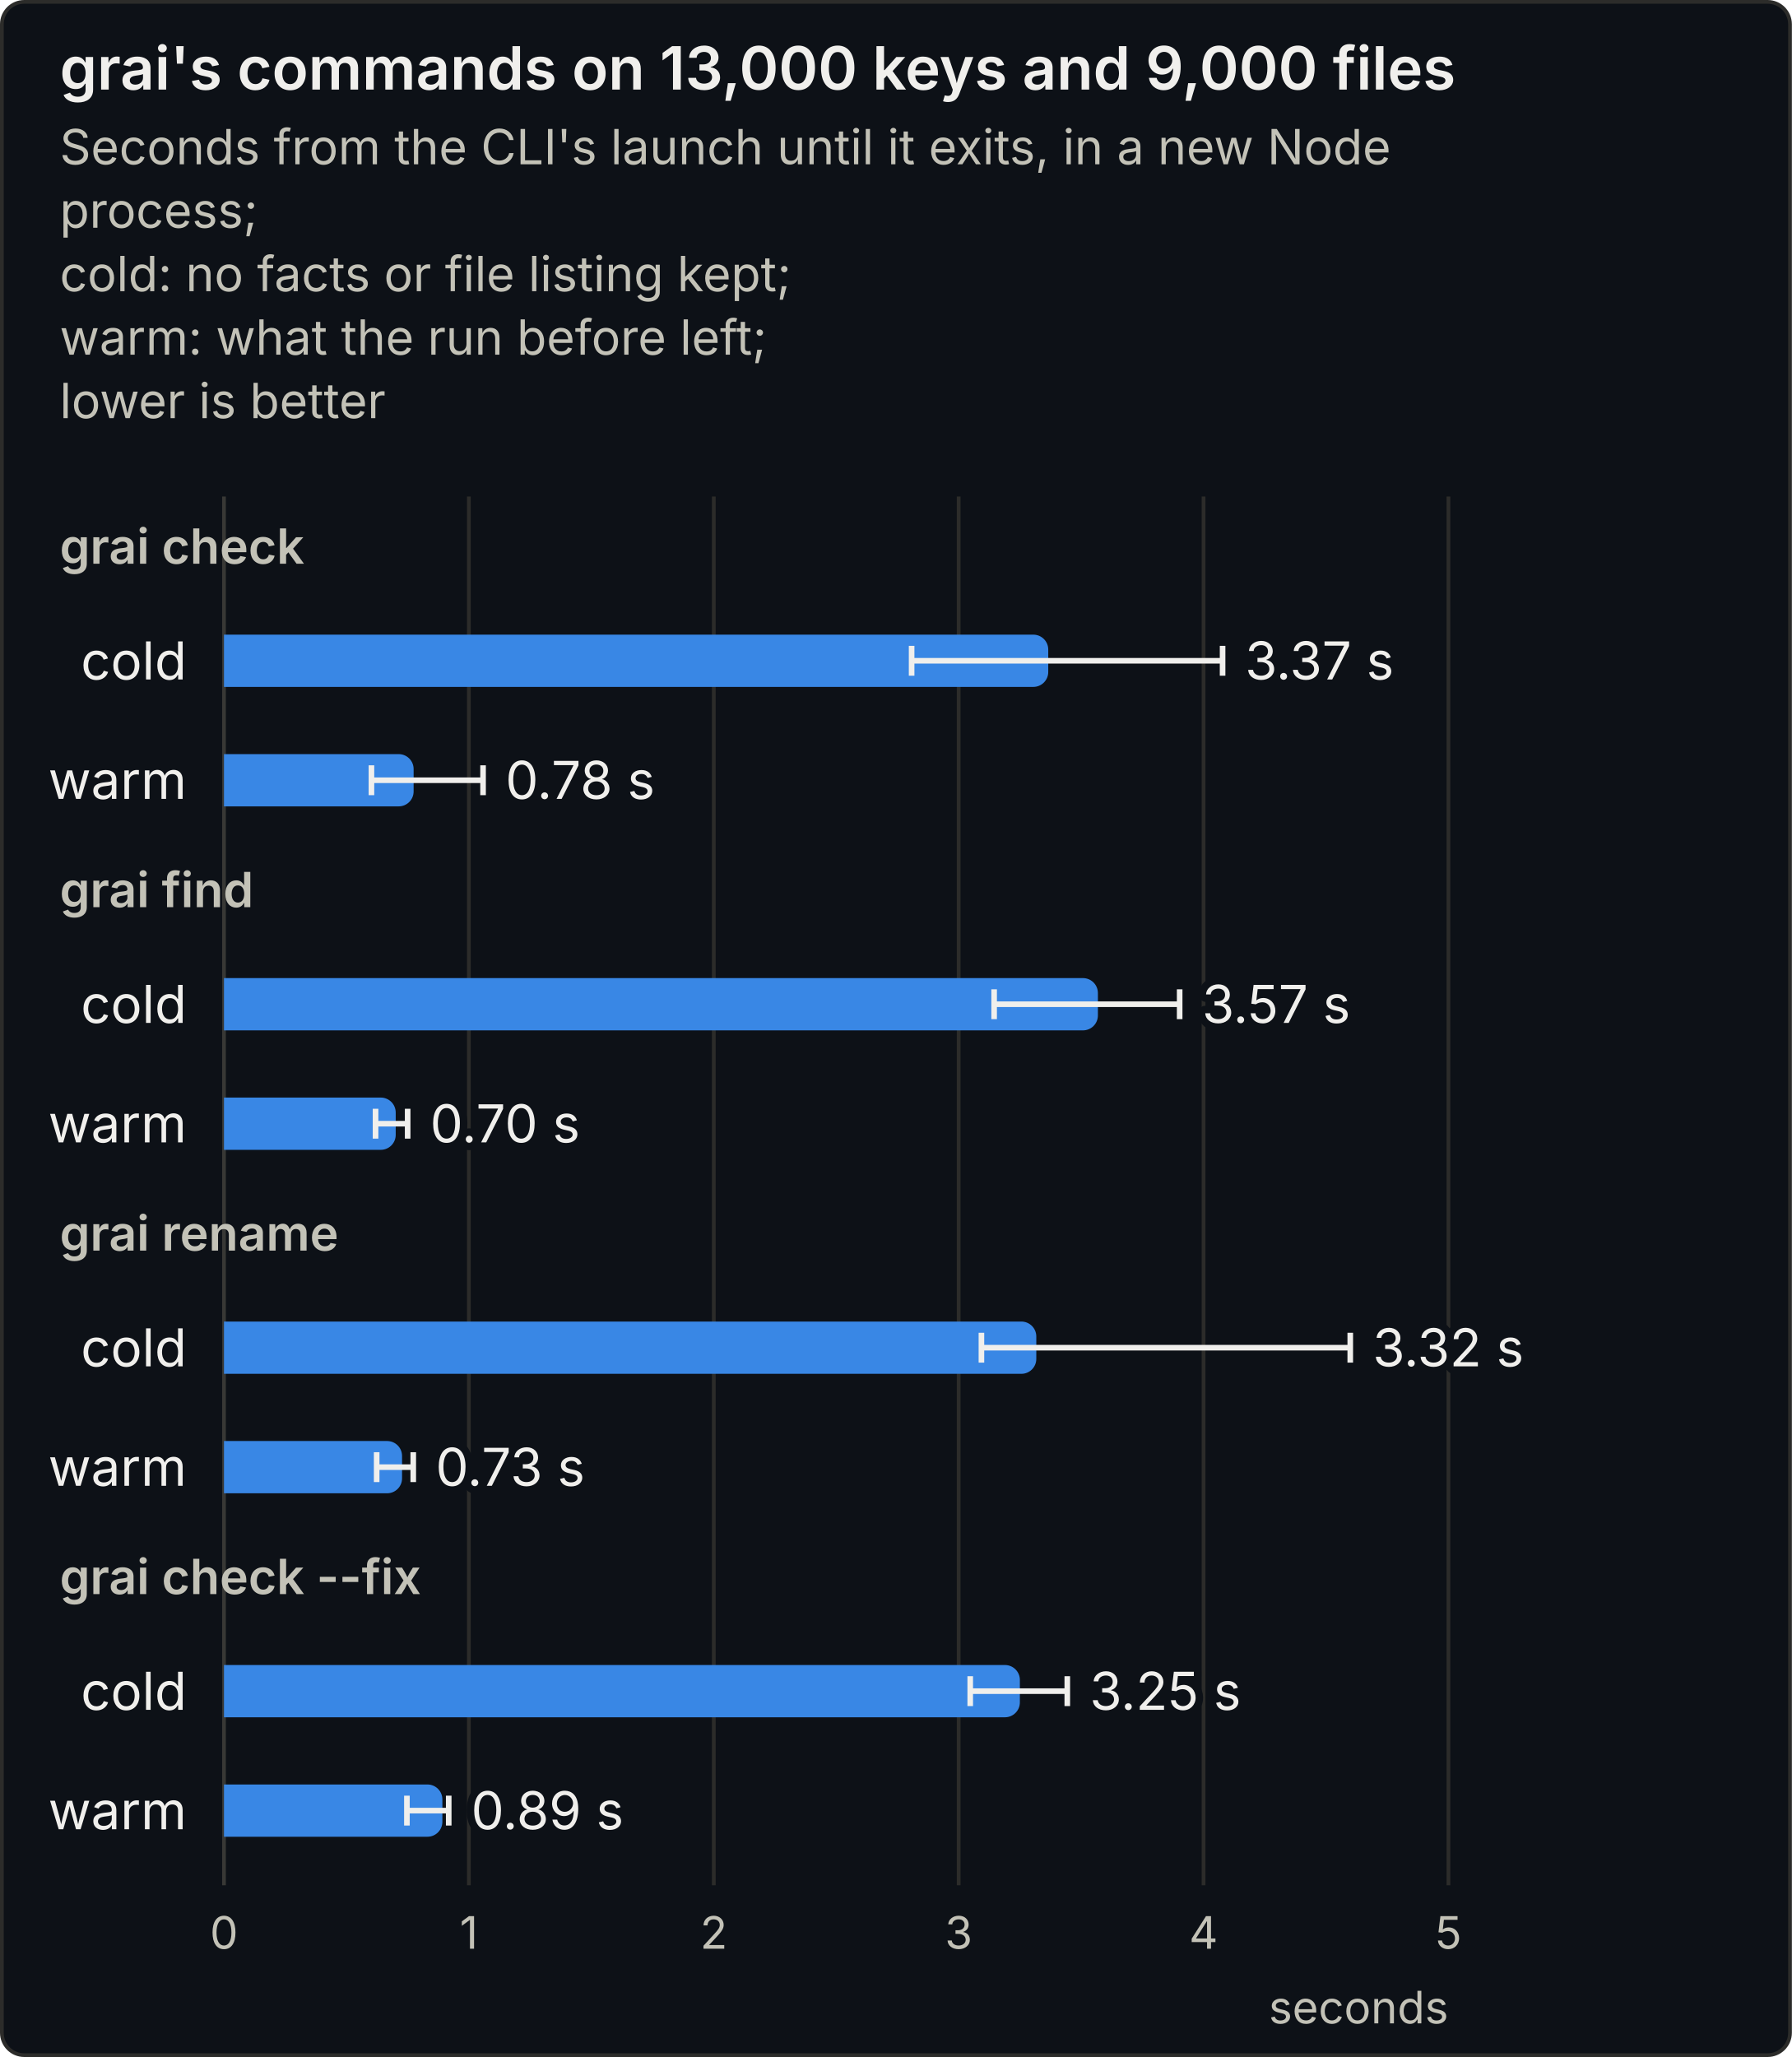
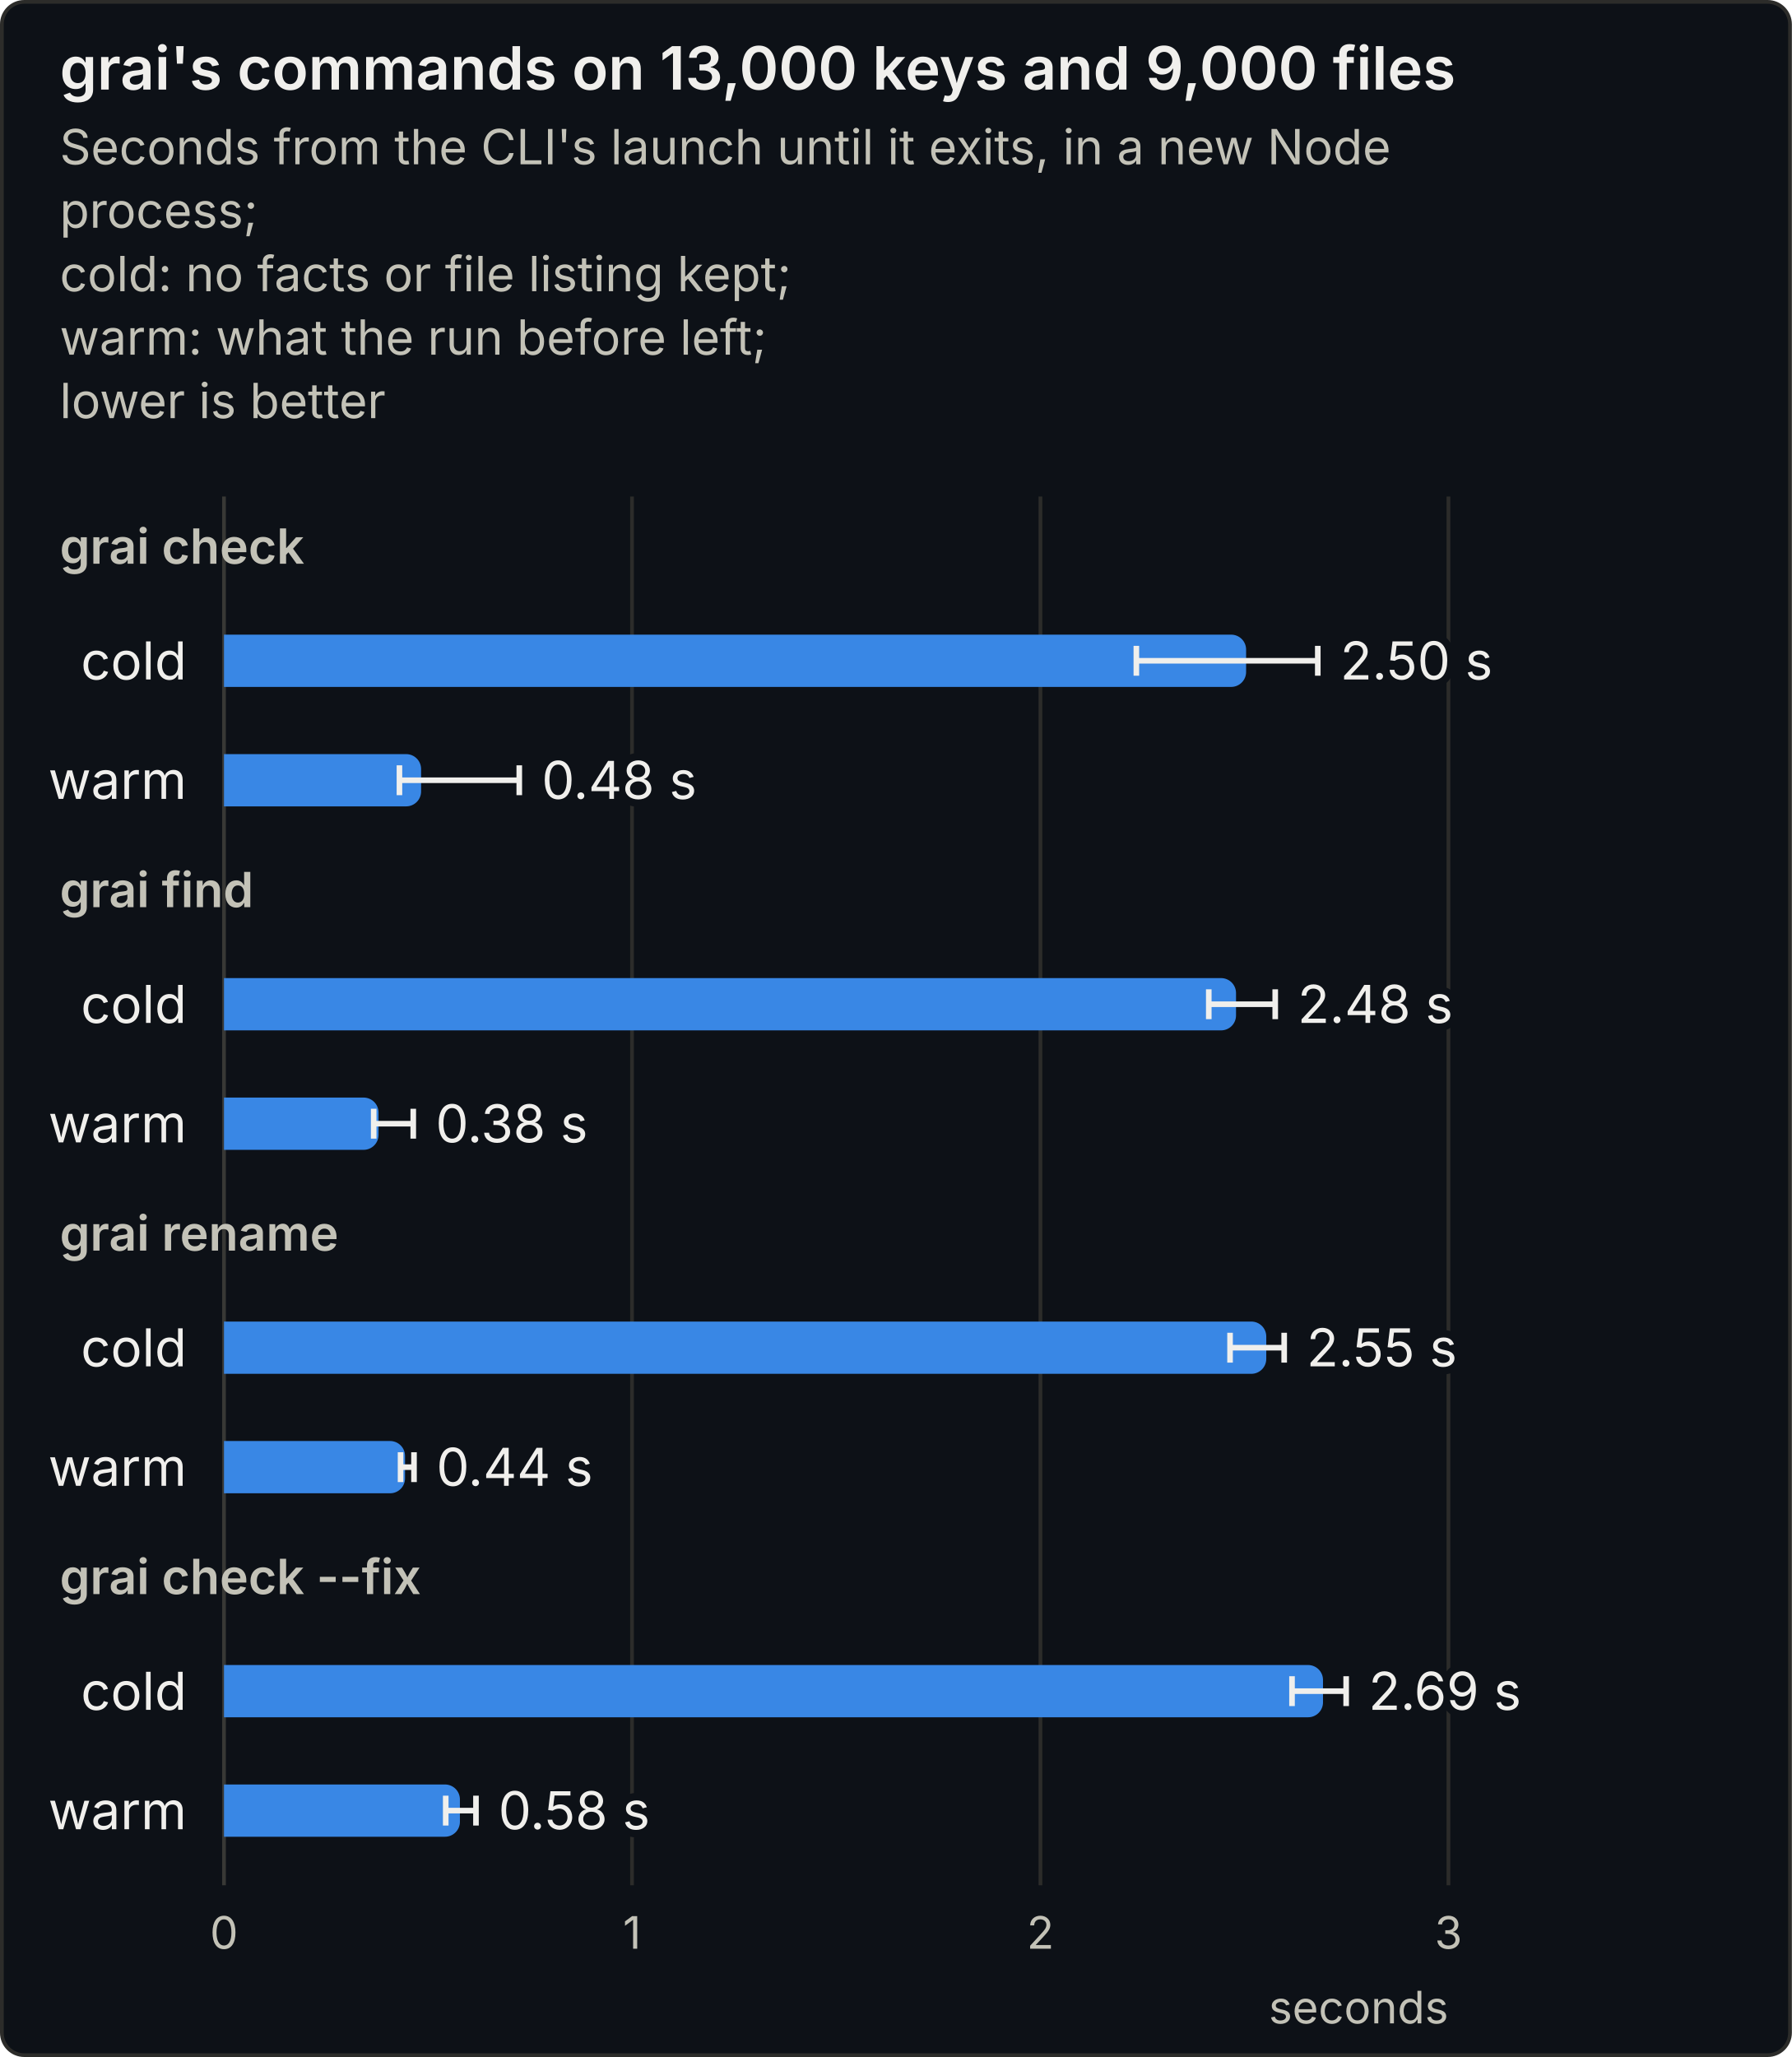
<svg xmlns="http://www.w3.org/2000/svg" viewBox="0 0 480 551" width="480" height="551" font-family="system-ui, -apple-system, 'Segoe UI', sans-serif">
  <rect x="0.5" y="0.5" width="479" height="550" rx="6" fill="#0d1117" stroke="#2c2c2a" />
  <text x="16" y="24" font-size="16" font-weight="600" fill="#f0efec">grai's commands on 13,000 keys and 9,000 files</text>
  <text x="16" y="44" font-size="13" fill="#c3c2b7">Seconds from the CLI's launch until it exits, in a new Node</text>
  <text x="16" y="61" font-size="13" fill="#c3c2b7">process;</text>
  <text x="16" y="78" font-size="13" fill="#c3c2b7">cold: no facts or file listing kept;</text>
  <text x="16" y="95" font-size="13" fill="#c3c2b7">warm: what the run before left;</text>
  <text x="16" y="112" font-size="13" fill="#c3c2b7">lower is better</text>
  <line x1="60" y1="133" x2="60" y2="505" stroke="#383835" stroke-width="1" />
  <text x="60" y="522" font-size="12" text-anchor="middle" fill="#c3c2b7" style="font-variant-numeric: tabular-nums">0</text>
-   <line x1="125.6" y1="133" x2="125.6" y2="505" stroke="#2c2c2a" stroke-width="1" />
-   <text x="125.6" y="522" font-size="12" text-anchor="middle" fill="#c3c2b7" style="font-variant-numeric: tabular-nums">1</text>
-   <line x1="191.2" y1="133" x2="191.2" y2="505" stroke="#2c2c2a" stroke-width="1" />
-   <text x="191.2" y="522" font-size="12" text-anchor="middle" fill="#c3c2b7" style="font-variant-numeric: tabular-nums">2</text>
-   <line x1="256.8" y1="133" x2="256.8" y2="505" stroke="#2c2c2a" stroke-width="1" />
-   <text x="256.8" y="522" font-size="12" text-anchor="middle" fill="#c3c2b7" style="font-variant-numeric: tabular-nums">3</text>
-   <line x1="322.4" y1="133" x2="322.4" y2="505" stroke="#2c2c2a" stroke-width="1" />
-   <text x="322.4" y="522" font-size="12" text-anchor="middle" fill="#c3c2b7" style="font-variant-numeric: tabular-nums">4</text>
+   <line x1="169.3" y1="133" x2="169.3" y2="505" stroke="#2c2c2a" stroke-width="1" />
+   <text x="169.3" y="522" font-size="12" text-anchor="middle" fill="#c3c2b7" style="font-variant-numeric: tabular-nums">1</text>
+   <line x1="278.7" y1="133" x2="278.7" y2="505" stroke="#2c2c2a" stroke-width="1" />
+   <text x="278.7" y="522" font-size="12" text-anchor="middle" fill="#c3c2b7" style="font-variant-numeric: tabular-nums">2</text>
  <line x1="388" y1="133" x2="388" y2="505" stroke="#2c2c2a" stroke-width="1" />
-   <text x="388" y="522" font-size="12" text-anchor="middle" fill="#c3c2b7" style="font-variant-numeric: tabular-nums">5</text>
+   <text x="388" y="522" font-size="12" text-anchor="middle" fill="#c3c2b7" style="font-variant-numeric: tabular-nums">3</text>
  <text x="16" y="151" font-size="13" font-weight="600" fill="#c3c2b7">grai check</text>
  <text x="50" y="182" font-size="14" text-anchor="end" fill="#f0efec">cold</text>
-   <path d="M60,170H276.8A4,4 0 0 1 280.8,174V180A4,4 0 0 1 276.8,184H60Z" fill="#3987e5" />
-   <path d="M244.2,177H327.5M244.2,173V181M327.5,173V181" stroke="#f0efec" stroke-width="1.5" fill="none" />
-   <text x="333.5" y="182" font-size="14" fill="#f0efec" stroke="#0d1117" stroke-width="4" stroke-linejoin="round" paint-order="stroke" style="font-variant-numeric: tabular-nums">3.37 s</text>
+   <path d="M60,170H329.8A4,4 0 0 1 333.8,174V180A4,4 0 0 1 329.8,184H60Z" fill="#3987e5" />
+   <path d="M304.4,177H353M304.4,173V181M353,173V181" stroke="#f0efec" stroke-width="1.5" fill="none" />
+   <text x="359" y="182" font-size="14" fill="#f0efec" stroke="#0d1117" stroke-width="4" stroke-linejoin="round" paint-order="stroke" style="font-variant-numeric: tabular-nums">2.50 s</text>
  <text x="50" y="214" font-size="14" text-anchor="end" fill="#f0efec">warm</text>
-   <path d="M60,202H106.8A4,4 0 0 1 110.8,206V212A4,4 0 0 1 106.8,216H60Z" fill="#3987e5" />
-   <path d="M99.5,209H129.4M99.5,205V213M129.4,205V213" stroke="#f0efec" stroke-width="1.5" fill="none" />
-   <text x="135.4" y="214" font-size="14" fill="#f0efec" stroke="#0d1117" stroke-width="4" stroke-linejoin="round" paint-order="stroke" style="font-variant-numeric: tabular-nums">0.78 s</text>
+   <path d="M60,202H108.8A4,4 0 0 1 112.8,206V212A4,4 0 0 1 108.8,216H60Z" fill="#3987e5" />
+   <path d="M107,209H139.1M107,205V213M139.1,205V213" stroke="#f0efec" stroke-width="1.5" fill="none" />
+   <text x="145.1" y="214" font-size="14" fill="#f0efec" stroke="#0d1117" stroke-width="4" stroke-linejoin="round" paint-order="stroke" style="font-variant-numeric: tabular-nums">0.48 s</text>
  <text x="16" y="243" font-size="13" font-weight="600" fill="#c3c2b7">grai find</text>
  <text x="50" y="274" font-size="14" text-anchor="end" fill="#f0efec">cold</text>
-   <path d="M60,262H290.1A4,4 0 0 1 294.1,266V272A4,4 0 0 1 290.1,276H60Z" fill="#3987e5" />
-   <path d="M266.3,269H316M266.3,265V273M316,265V273" stroke="#f0efec" stroke-width="1.5" fill="none" />
-   <text x="322" y="274" font-size="14" fill="#f0efec" stroke="#0d1117" stroke-width="4" stroke-linejoin="round" paint-order="stroke" style="font-variant-numeric: tabular-nums">3.57 s</text>
+   <path d="M60,262H327.1A4,4 0 0 1 331.1,266V272A4,4 0 0 1 327.1,276H60Z" fill="#3987e5" />
+   <path d="M323.8,269H341.6M323.8,265V273M341.6,265V273" stroke="#f0efec" stroke-width="1.5" fill="none" />
+   <text x="347.6" y="274" font-size="14" fill="#f0efec" stroke="#0d1117" stroke-width="4" stroke-linejoin="round" paint-order="stroke" style="font-variant-numeric: tabular-nums">2.48 s</text>
  <text x="50" y="306" font-size="14" text-anchor="end" fill="#f0efec">warm</text>
-   <path d="M60,294H102A4,4 0 0 1 106,298V304A4,4 0 0 1 102,308H60Z" fill="#3987e5" />
-   <path d="M100.6,301H109.2M100.6,297V305M109.2,297V305" stroke="#f0efec" stroke-width="1.5" fill="none" />
-   <text x="115.2" y="306" font-size="14" fill="#f0efec" stroke="#0d1117" stroke-width="4" stroke-linejoin="round" paint-order="stroke" style="font-variant-numeric: tabular-nums">0.70 s</text>
+   <path d="M60,294H97.4A4,4 0 0 1 101.4,298V304A4,4 0 0 1 97.4,308H60Z" fill="#3987e5" />
+   <path d="M100.1,301H110.7M100.1,297V305M110.7,297V305" stroke="#f0efec" stroke-width="1.5" fill="none" />
+   <text x="116.7" y="306" font-size="14" fill="#f0efec" stroke="#0d1117" stroke-width="4" stroke-linejoin="round" paint-order="stroke" style="font-variant-numeric: tabular-nums">0.38 s</text>
  <text x="16" y="335" font-size="13" font-weight="600" fill="#c3c2b7">grai rename</text>
  <text x="50" y="366" font-size="14" text-anchor="end" fill="#f0efec">cold</text>
-   <path d="M60,354H273.6A4,4 0 0 1 277.6,358V364A4,4 0 0 1 273.6,368H60Z" fill="#3987e5" />
-   <path d="M262.9,361H361.7M262.9,357V365M361.7,357V365" stroke="#f0efec" stroke-width="1.5" fill="none" />
-   <text x="367.7" y="366" font-size="14" fill="#f0efec" stroke="#0d1117" stroke-width="4" stroke-linejoin="round" paint-order="stroke" style="font-variant-numeric: tabular-nums">3.32 s</text>
+   <path d="M60,354H335.2A4,4 0 0 1 339.2,358V364A4,4 0 0 1 335.2,368H60Z" fill="#3987e5" />
+   <path d="M329.5,361H344M329.5,357V365M344,357V365" stroke="#f0efec" stroke-width="1.5" fill="none" />
+   <text x="350" y="366" font-size="14" fill="#f0efec" stroke="#0d1117" stroke-width="4" stroke-linejoin="round" paint-order="stroke" style="font-variant-numeric: tabular-nums">2.55 s</text>
  <text x="50" y="398" font-size="14" text-anchor="end" fill="#f0efec">warm</text>
-   <path d="M60,386H103.7A4,4 0 0 1 107.7,390V396A4,4 0 0 1 103.7,400H60Z" fill="#3987e5" />
-   <path d="M100.9,393H110.7M100.9,389V397M110.7,389V397" stroke="#f0efec" stroke-width="1.5" fill="none" />
-   <text x="116.7" y="398" font-size="14" fill="#f0efec" stroke="#0d1117" stroke-width="4" stroke-linejoin="round" paint-order="stroke" style="font-variant-numeric: tabular-nums">0.73 s</text>
+   <path d="M60,386H104.5A4,4 0 0 1 108.5,390V396A4,4 0 0 1 104.5,400H60Z" fill="#3987e5" />
+   <path d="M107.3,393H110.9M107.3,389V397M110.9,389V397" stroke="#f0efec" stroke-width="1.5" fill="none" />
+   <text x="116.9" y="398" font-size="14" fill="#f0efec" stroke="#0d1117" stroke-width="4" stroke-linejoin="round" paint-order="stroke" style="font-variant-numeric: tabular-nums">0.44 s</text>
  <text x="16" y="427" font-size="13" font-weight="600" fill="#c3c2b7">grai check --fix</text>
  <text x="50" y="458" font-size="14" text-anchor="end" fill="#f0efec">cold</text>
-   <path d="M60,446H269.2A4,4 0 0 1 273.2,450V456A4,4 0 0 1 269.2,460H60Z" fill="#3987e5" />
-   <path d="M259.9,453H285.9M259.9,449V457M285.9,449V457" stroke="#f0efec" stroke-width="1.5" fill="none" />
-   <text x="291.9" y="458" font-size="14" fill="#f0efec" stroke="#0d1117" stroke-width="4" stroke-linejoin="round" paint-order="stroke" style="font-variant-numeric: tabular-nums">3.25 s</text>
+   <path d="M60,446H350.4A4,4 0 0 1 354.4,450V456A4,4 0 0 1 350.4,460H60Z" fill="#3987e5" />
+   <path d="M346.1,453H360.6M346.1,449V457M360.6,449V457" stroke="#f0efec" stroke-width="1.5" fill="none" />
+   <text x="366.6" y="458" font-size="14" fill="#f0efec" stroke="#0d1117" stroke-width="4" stroke-linejoin="round" paint-order="stroke" style="font-variant-numeric: tabular-nums">2.69 s</text>
  <text x="50" y="490" font-size="14" text-anchor="end" fill="#f0efec">warm</text>
-   <path d="M60,478H114.5A4,4 0 0 1 118.5,482V488A4,4 0 0 1 114.5,492H60Z" fill="#3987e5" />
-   <path d="M109,485H120.2M109,481V489M120.2,481V489" stroke="#f0efec" stroke-width="1.5" fill="none" />
-   <text x="126.2" y="490" font-size="14" fill="#f0efec" stroke="#0d1117" stroke-width="4" stroke-linejoin="round" paint-order="stroke" style="font-variant-numeric: tabular-nums">0.89 s</text>
+   <path d="M60,478H119.2A4,4 0 0 1 123.2,482V488A4,4 0 0 1 119.2,492H60Z" fill="#3987e5" />
+   <path d="M119.4,485H127.5M119.4,481V489M127.5,481V489" stroke="#f0efec" stroke-width="1.5" fill="none" />
+   <text x="133.5" y="490" font-size="14" fill="#f0efec" stroke="#0d1117" stroke-width="4" stroke-linejoin="round" paint-order="stroke" style="font-variant-numeric: tabular-nums">0.58 s</text>
  <text x="388" y="542" font-size="12" text-anchor="end" fill="#c3c2b7">seconds</text>
</svg>
